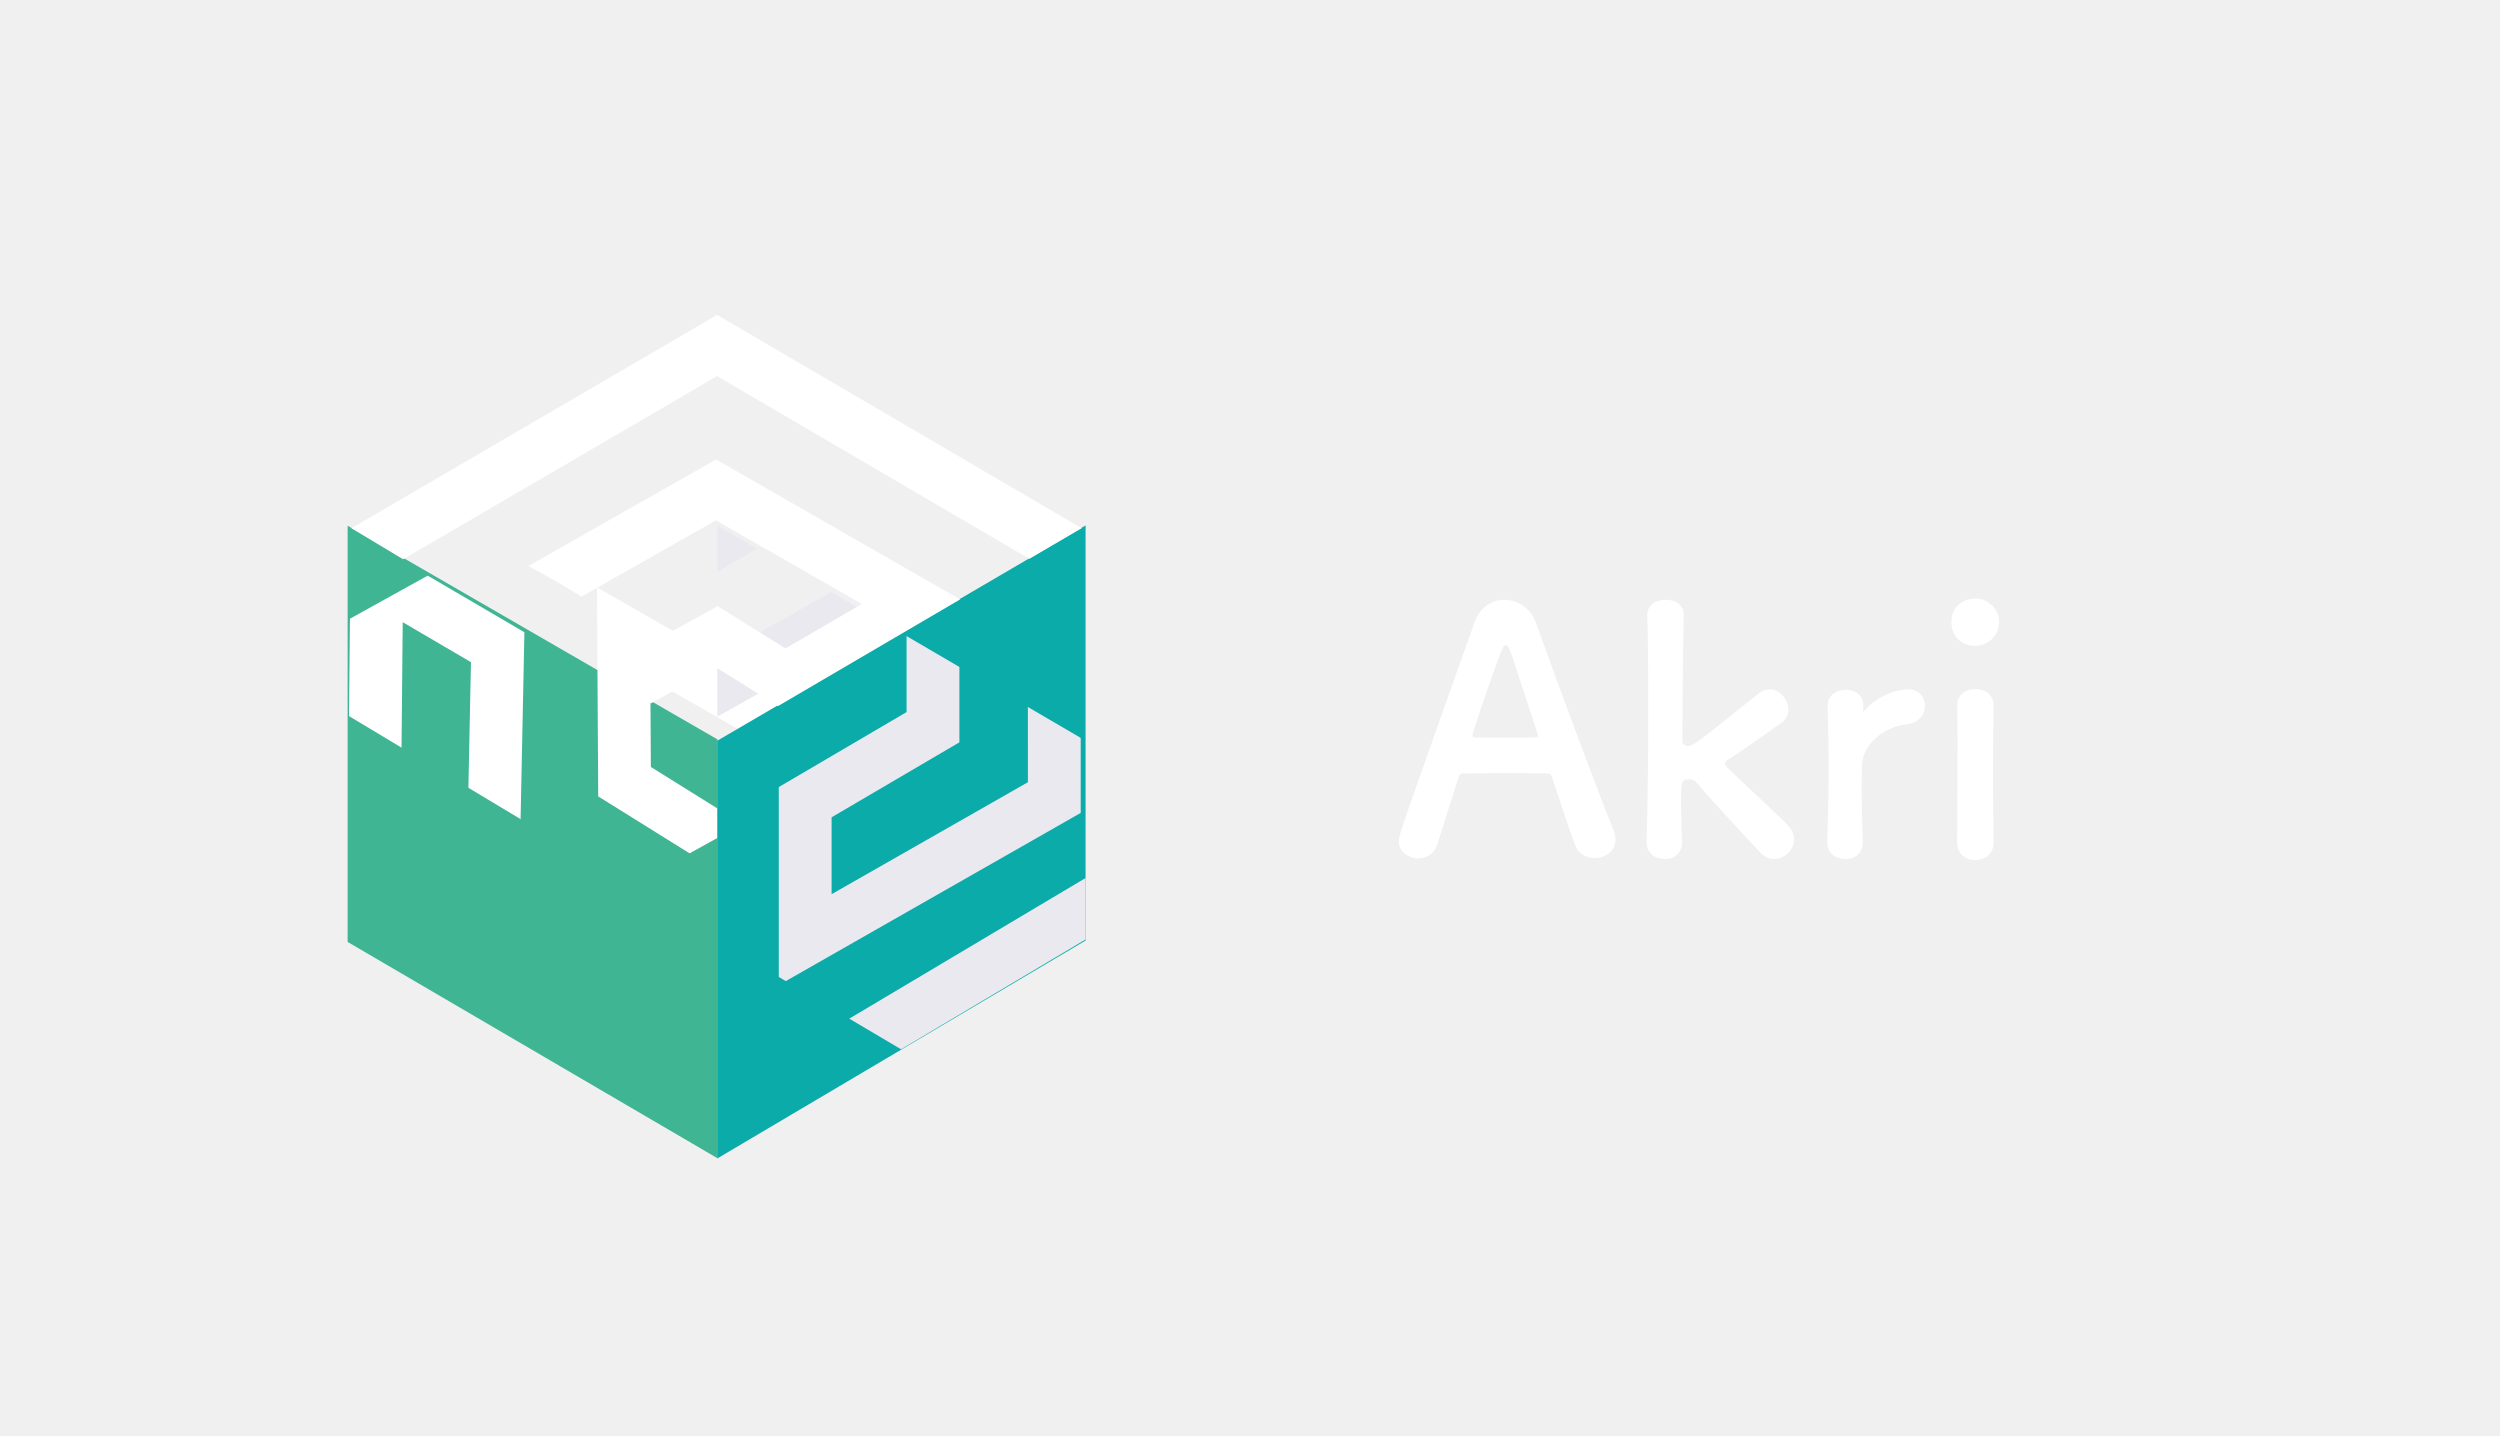
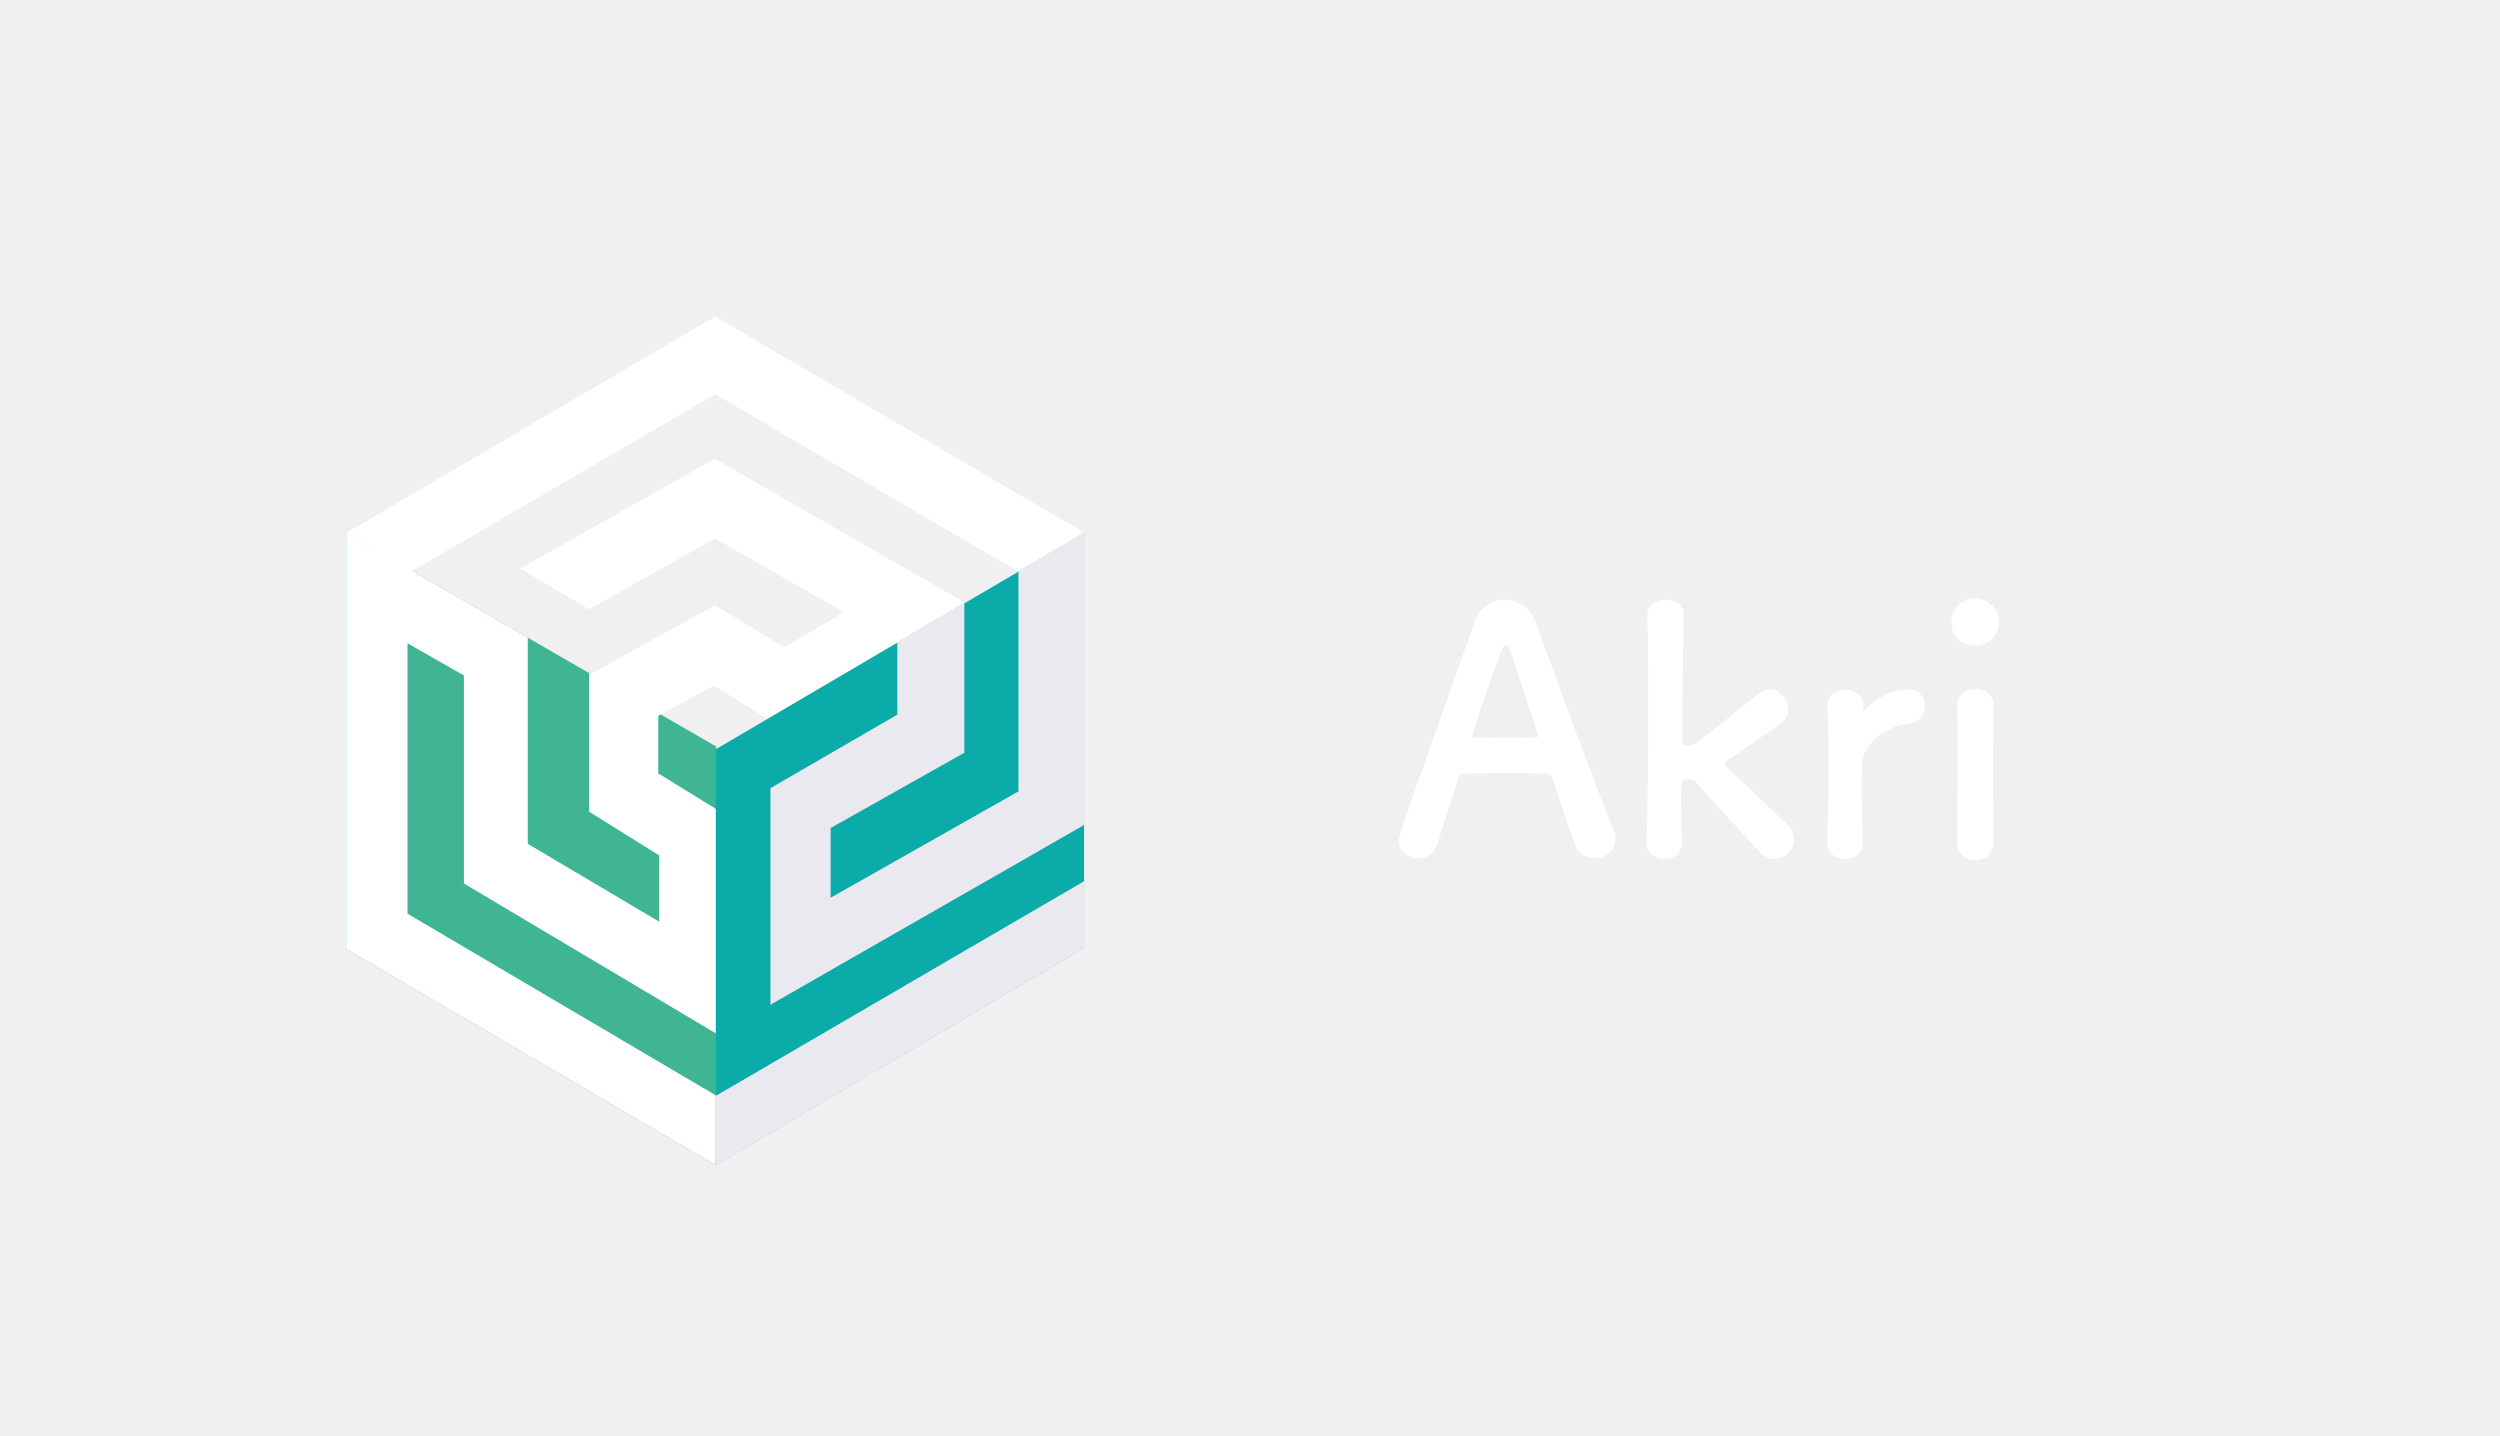
<svg xmlns="http://www.w3.org/2000/svg" xmlns:xlink="http://www.w3.org/1999/xlink" width="2509px" height="1441px" viewBox="0 0 2509 1441" version="1.1">
  <defs>
-     <polygon id="path-1" points="371.301 635.247 0.109 420.785 0.109 0.441 371.301 217.531" />
-     <polygon id="path-3" points="369.812 635.327 0.178 419.252 0.178 0.02 369.812 218.722" />
-     <path d="M371.085,0.049 L491.887,70.823 L483.827,131.69 C483.827,131.69 559.406,181.635 606.162,197.137 C636.5,207.196 626.885,148.234 626.885,148.234 L741.746,217.206 L371.085,434.363 L0.425,217.206 L371.085,0.049 Z" id="path-5" />
+     <polygon id="path-1" points="371.37 635.365 0.109 420.862 0.109 0.441 371.37 217.571" />
+     <polygon id="path-3" points="370.65 0.049 741.379 217.246 370.65 434.443 0.315 217.462" />
  </defs>
  <g id="logo-strip" stroke="none" stroke-width="1" fill="none" fill-rule="evenodd">
    <path d="M1621.308,842.661 C1621.308,854.287 1611.05,861.125 1600.45,861.125 C1592.586,861.125 1584.38,857.364 1580.96,848.474 C1576.857,838.558 1567.967,811.203 1557.367,779.403 C1556.683,777.352 1555.657,776.326 1553.606,776.326 C1548.135,775.984 1534.116,775.984 1518.729,775.984 C1498.213,775.984 1475.303,775.984 1468.123,776.326 C1466.413,776.326 1464.704,777.352 1464.02,779.403 C1455.471,806.416 1447.607,831.035 1442.478,847.448 C1439.401,857.022 1431.536,861.467 1423.33,861.467 C1413.756,861.467 1403.84,854.97 1403.84,844.371 C1403.84,838.216 1404.866,835.48 1479.749,624.85 C1485.219,609.122 1497.529,601.941 1509.839,601.941 C1522.832,601.941 1536.167,610.147 1541.638,625.534 C1563.522,687.082 1607.973,806.074 1619.257,832.745 C1620.624,836.164 1621.308,839.583 1621.308,842.661 Z M1543.69,738.714 C1543.69,738.372 1543.69,737.688 1543.348,737.004 C1532.748,704.862 1522.49,673.747 1517.019,656.992 C1514.967,650.837 1513.258,647.418 1511.206,647.418 C1509.497,647.418 1507.445,650.495 1505.051,657.334 C1499.923,671.011 1477.697,734.952 1477.697,738.03 C1477.697,739.397 1478.381,740.081 1480.432,740.081 C1487.271,740.081 1499.923,740.423 1511.89,740.423 C1524.2,740.423 1536.167,740.081 1540.954,740.081 C1543.006,740.081 1543.69,739.739 1543.69,738.714 Z M1800.582,842.319 C1800.582,852.919 1791.008,862.151 1780.408,862.151 C1775.963,862.151 1771.176,860.099 1767.072,855.996 C1757.156,845.738 1716.467,801.629 1701.763,784.532 C1700.396,782.823 1698.002,782.139 1694.925,782.139 C1687.06,782.139 1687.06,784.191 1687.06,807.1 C1687.06,814.622 1687.402,825.564 1688.086,844.712 C1688.428,851.893 1684.325,862.151 1670.648,862.151 C1661.416,862.151 1652.525,856.338 1652.525,845.396 L1652.525,844.712 C1653.551,809.152 1654.235,757.862 1654.235,711.359 C1654.235,673.063 1653.893,638.186 1653.209,617.67 C1652.867,608.438 1660.39,601.941 1672.015,601.941 C1680.906,601.941 1689.796,606.728 1689.796,617.328 L1689.796,618.012 C1688.77,655.624 1688.428,743.843 1688.428,743.843 C1688.428,746.92 1691.506,748.63 1693.899,748.63 C1699.028,748.63 1700.396,747.604 1765.021,695.972 C1768.782,693.237 1772.543,691.869 1775.963,691.869 C1786.221,691.869 1794.769,702.127 1794.769,712.043 C1794.769,717.172 1792.717,721.959 1787.93,725.378 C1767.756,739.739 1752.711,750.339 1734.589,762.307 C1732.195,763.675 1731.17,765.042 1731.17,766.068 C1731.17,767.436 1732.195,768.804 1733.905,770.513 C1751.344,787.952 1785.537,818.726 1794.769,828.642 C1798.872,833.087 1800.582,837.874 1800.582,842.319 Z M1851.973,862.151 C1842.741,862.151 1833.85,856.338 1833.85,845.396 L1833.85,844.712 C1834.876,812.229 1835.218,789.661 1835.218,769.487 C1835.218,748.972 1834.876,731.191 1834.192,708.282 L1834.192,707.598 C1834.192,697.34 1844.108,692.211 1852.657,692.211 C1861.205,692.211 1870.095,697.34 1870.095,708.282 C1870.095,709.649 1869.753,710.675 1869.753,711.701 L1869.753,713.069 C1869.753,713.753 1869.753,714.095 1870.095,714.095 C1870.095,714.095 1870.779,713.753 1871.463,712.727 C1885.14,697.682 1903.604,691.869 1915.23,691.869 C1925.83,691.869 1931.985,699.733 1931.985,708.282 C1931.985,716.83 1925.83,725.72 1912.495,727.088 C1892.321,729.14 1869.753,745.894 1868.727,767.436 C1868.386,773.591 1868.386,780.771 1868.386,790.003 C1868.386,803.339 1868.727,820.435 1869.411,844.712 C1869.753,851.893 1865.65,862.151 1851.973,862.151 Z M1982.35,648.102 C1969.015,648.102 1958.415,639.553 1958.415,623.825 C1958.415,607.07 1972.776,600.573 1982.35,600.573 C1994.66,600.573 2006.285,610.831 2006.285,623.825 C2006.285,636.134 1997.053,648.102 1982.35,648.102 Z M2000.814,845.738 C2000.814,857.364 1991.582,863.177 1982.35,863.177 C1973.118,863.177 1964.228,857.364 1964.228,845.738 C1964.228,817.358 1964.57,778.378 1964.57,747.262 C1964.57,731.875 1964.57,718.198 1964.228,708.966 C1963.886,697.682 1972.434,691.527 1982.692,691.527 C1991.582,691.527 2000.814,696.998 2000.814,707.94 C2000.814,708.282 2000.814,708.282 2000.814,708.624 C2000.472,722.643 2000.131,749.655 2000.131,778.378 C2000.131,801.971 2000.472,826.248 2000.814,845.054 C2000.814,845.396 2000.814,845.396 2000.814,845.738 Z" id="Akri" fill="#FFFFFF" />
-     <g id="Cube-Main" transform="translate(718.8047, 735.875) scale(-1, -1) translate(-718.8047, -735.875) translate(347.3047, 308.875)">
-       <g id="triange" transform="translate(370.1345, 0.015644)">
+     <g id="Cube-Main" transform="translate(717.0156, 743.0523) scale(-1, -1) translate(-717.0156, -743.0523) translate(345.5156, 316.0523)">
+       <g id="left" transform="translate(369.6985, 0.015647)">
        <mask id="mask-2" fill="white">
          <use xlink:href="#path-1" />
        </mask>
        <use id="Rectangle-5" fill="#3FB594" xlink:href="#path-1" />
-         <polyline id="Path-5" stroke="#FFFFFF" stroke-width="53" fill-rule="nonzero" mask="url(#mask-2)" transform="translate(144.2306, 406.8511) scale(1, -1) rotate(299) translate(-144.2306, -406.8511) " points="625.856 518.722 488.319 548.826 274.421 422.116 98.31 524.482 -163.507 371.127 -36.136 303.477 94.669 376.197 225.499 304.673 -32.419 148.511 -417.604 364.241 93.055 665.191 706.066 317.745" />
-         <path d="M22.509,326.2 L22.509,191.235" id="Path-2" stroke="#FFFFFF" stroke-width="53" fill-rule="nonzero" mask="url(#mask-2)" />
+         <polygon id="Path-6" fill="#FFFFFF" fill-rule="nonzero" mask="url(#mask-2)" points="253.235 492.132 253.235 283.376 -5.902 129.193 -5.902 355.397 -0.205 357.84 58.187 393.846 58.187 452.032 58.187 473.136 127.496 504.569 127.496 355.397 57.25 311.545 57.25 245.025 189.144 323.168 189.144 538.049 380.394 648.517 380.394 209.932 -2.291 -9.412 -2.291 66.481 -0.205 70.362 309.844 253.049 309.844 524.451" />
      </g>
-       <g id="circle" transform="translate(0.636909, 0.220249)">
+       <g id="top" transform="translate(0.084803, 418.1527)">
        <mask id="mask-4" fill="white">
          <use xlink:href="#path-3" />
        </mask>
-         <use id="Rectangle-5" fill="#0AABA9" transform="translate(184.9953, 317.6735) scale(-1, 1) translate(-184.9953, -317.6735) " xlink:href="#path-3" />
-         <polyline id="Path-5" stroke="#EAE9F0" stroke-width="53" fill-rule="nonzero" mask="url(#mask-4)" points="534.718 -173.285 533.022 525.207 31.646 814.741 31.578 362.209 281.58 219.638 281.58 357.58 153.315 432.836 153.315 595.349 406.678 453.034 404.455 10.028 -89.503 304.023 -80.809 1007.479" />
+         <g id="Rectangle-5" />
+         <polygon id="Path-4" fill="#FFFFFF" fill-rule="nonzero" mask="url(#mask-4)" points="740.969 217.126 370.759 434.405 0.269 217.417 66.479 178.245 370.633 356.29 682.354 174.353 503.094 71.249 497.642 74.344 370.759 144.546 301.528 102.303 241.474 137.318 370.759 211.572 497.138 140.32 566.274 181.239 371.263 291.512 118.615 146.309 317.763 30.279 371.768 63.815 454.165 19.374 761.619 191.677" />
      </g>
-       <g id="square" transform="translate(0.084787, 418.0755)">
-         <mask id="mask-6" fill="white">
-           <use xlink:href="#path-5" />
-         </mask>
-         <g id="Rectangle-5" />
-         <polyline id="Path-5" stroke="#FFFFFF" stroke-width="53" fill-rule="nonzero" mask="url(#mask-6)" points="752.355 37.223 371.597 253.118 172.267 138.798 302.358 63.107 370.796 105.735 500.397 34.156 270.12 -106.37 -123.715 108.833 370.557 398.053 956.334 56.329" />
-         <g id="Group" mask="url(#mask-6)">
-           <g transform="translate(482.6434, 96.38594)" />
-         </g>
+       <g id="right" transform="translate(0, 0.504228)" fill-rule="nonzero">
+         <polygon id="Path-3" fill="#0AABA9" points="370.164 0.235 0.533 218.352 0.533 634.556 370.164 417.58" />
+         <polygon id="Path-2" fill="#EAE9F0" points="66.383 596.519 66.383 375.321 254.893 268.586 254.893 338.536 120.684 414.115 120.684 564.81 187.986 525.447 187.986 452.31 315.302 378.545 315.302 161.203 0.57 341.529 0.362 635.229" />
+         <polygon id="Path-7" fill="#EAE9F0" points="370.124 0.032 370.124 69.744 0.319 285.282 0.003 218.533" />
      </g>
    </g>
  </g>
</svg>
